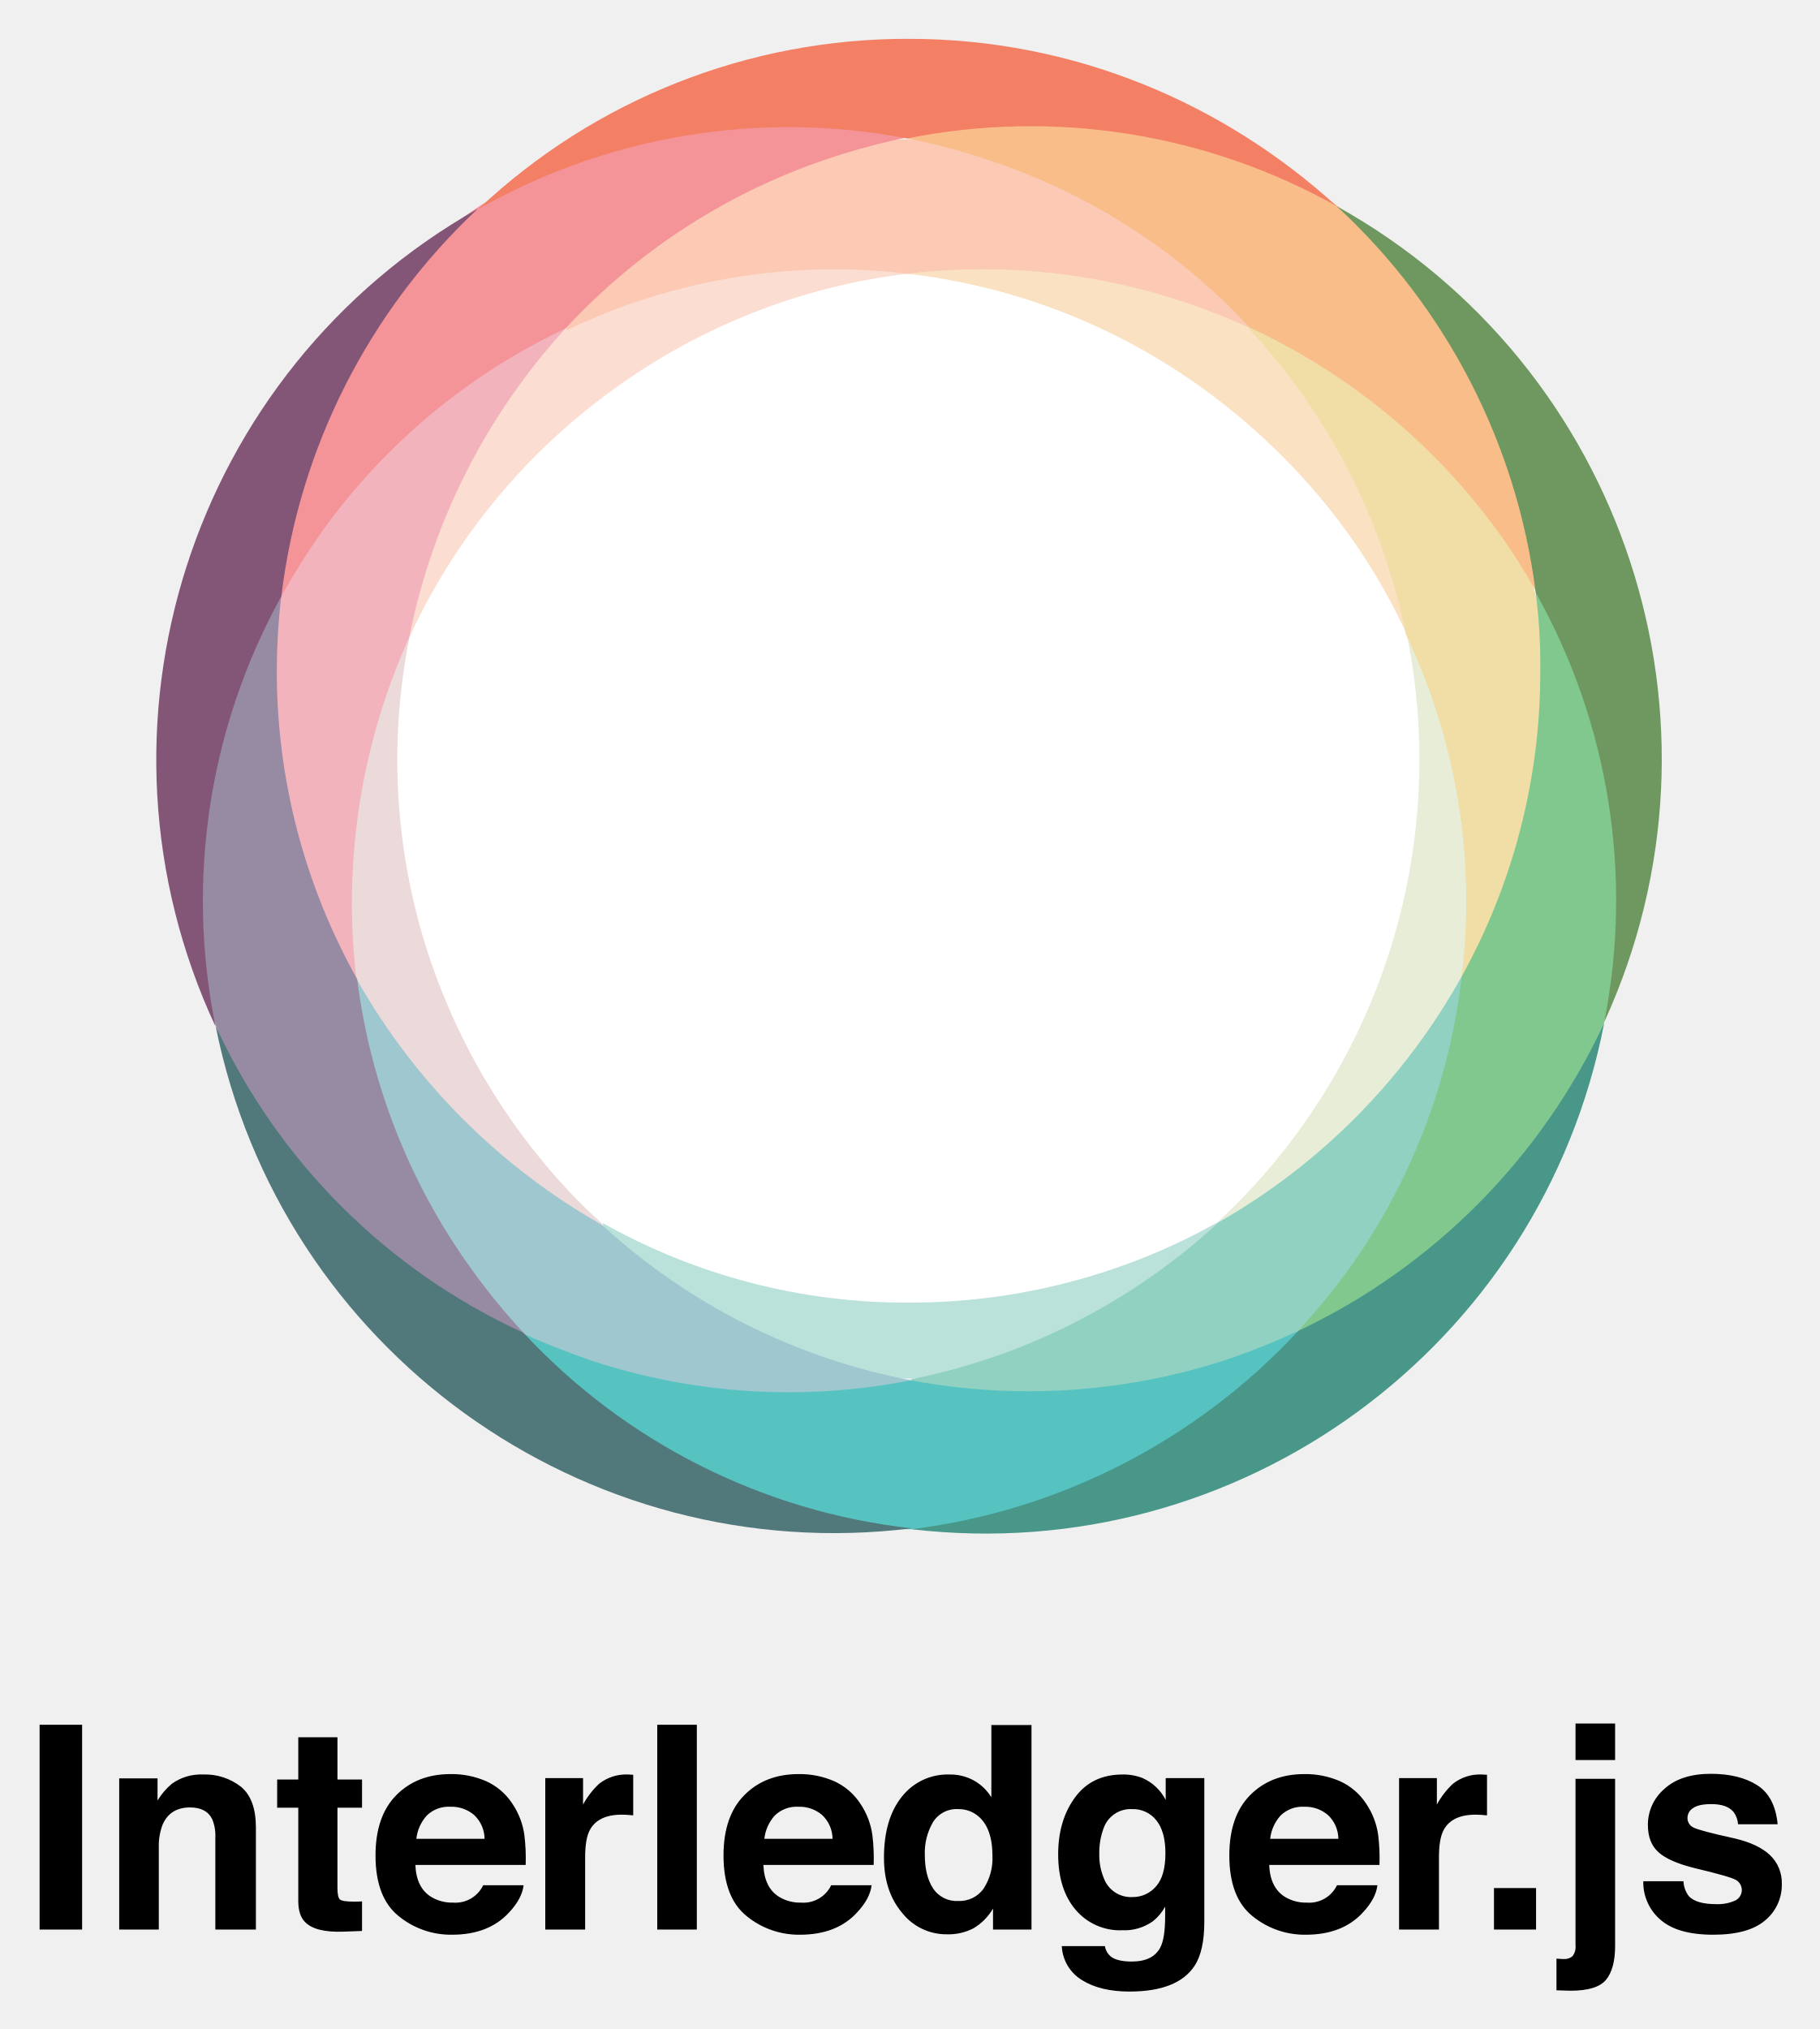
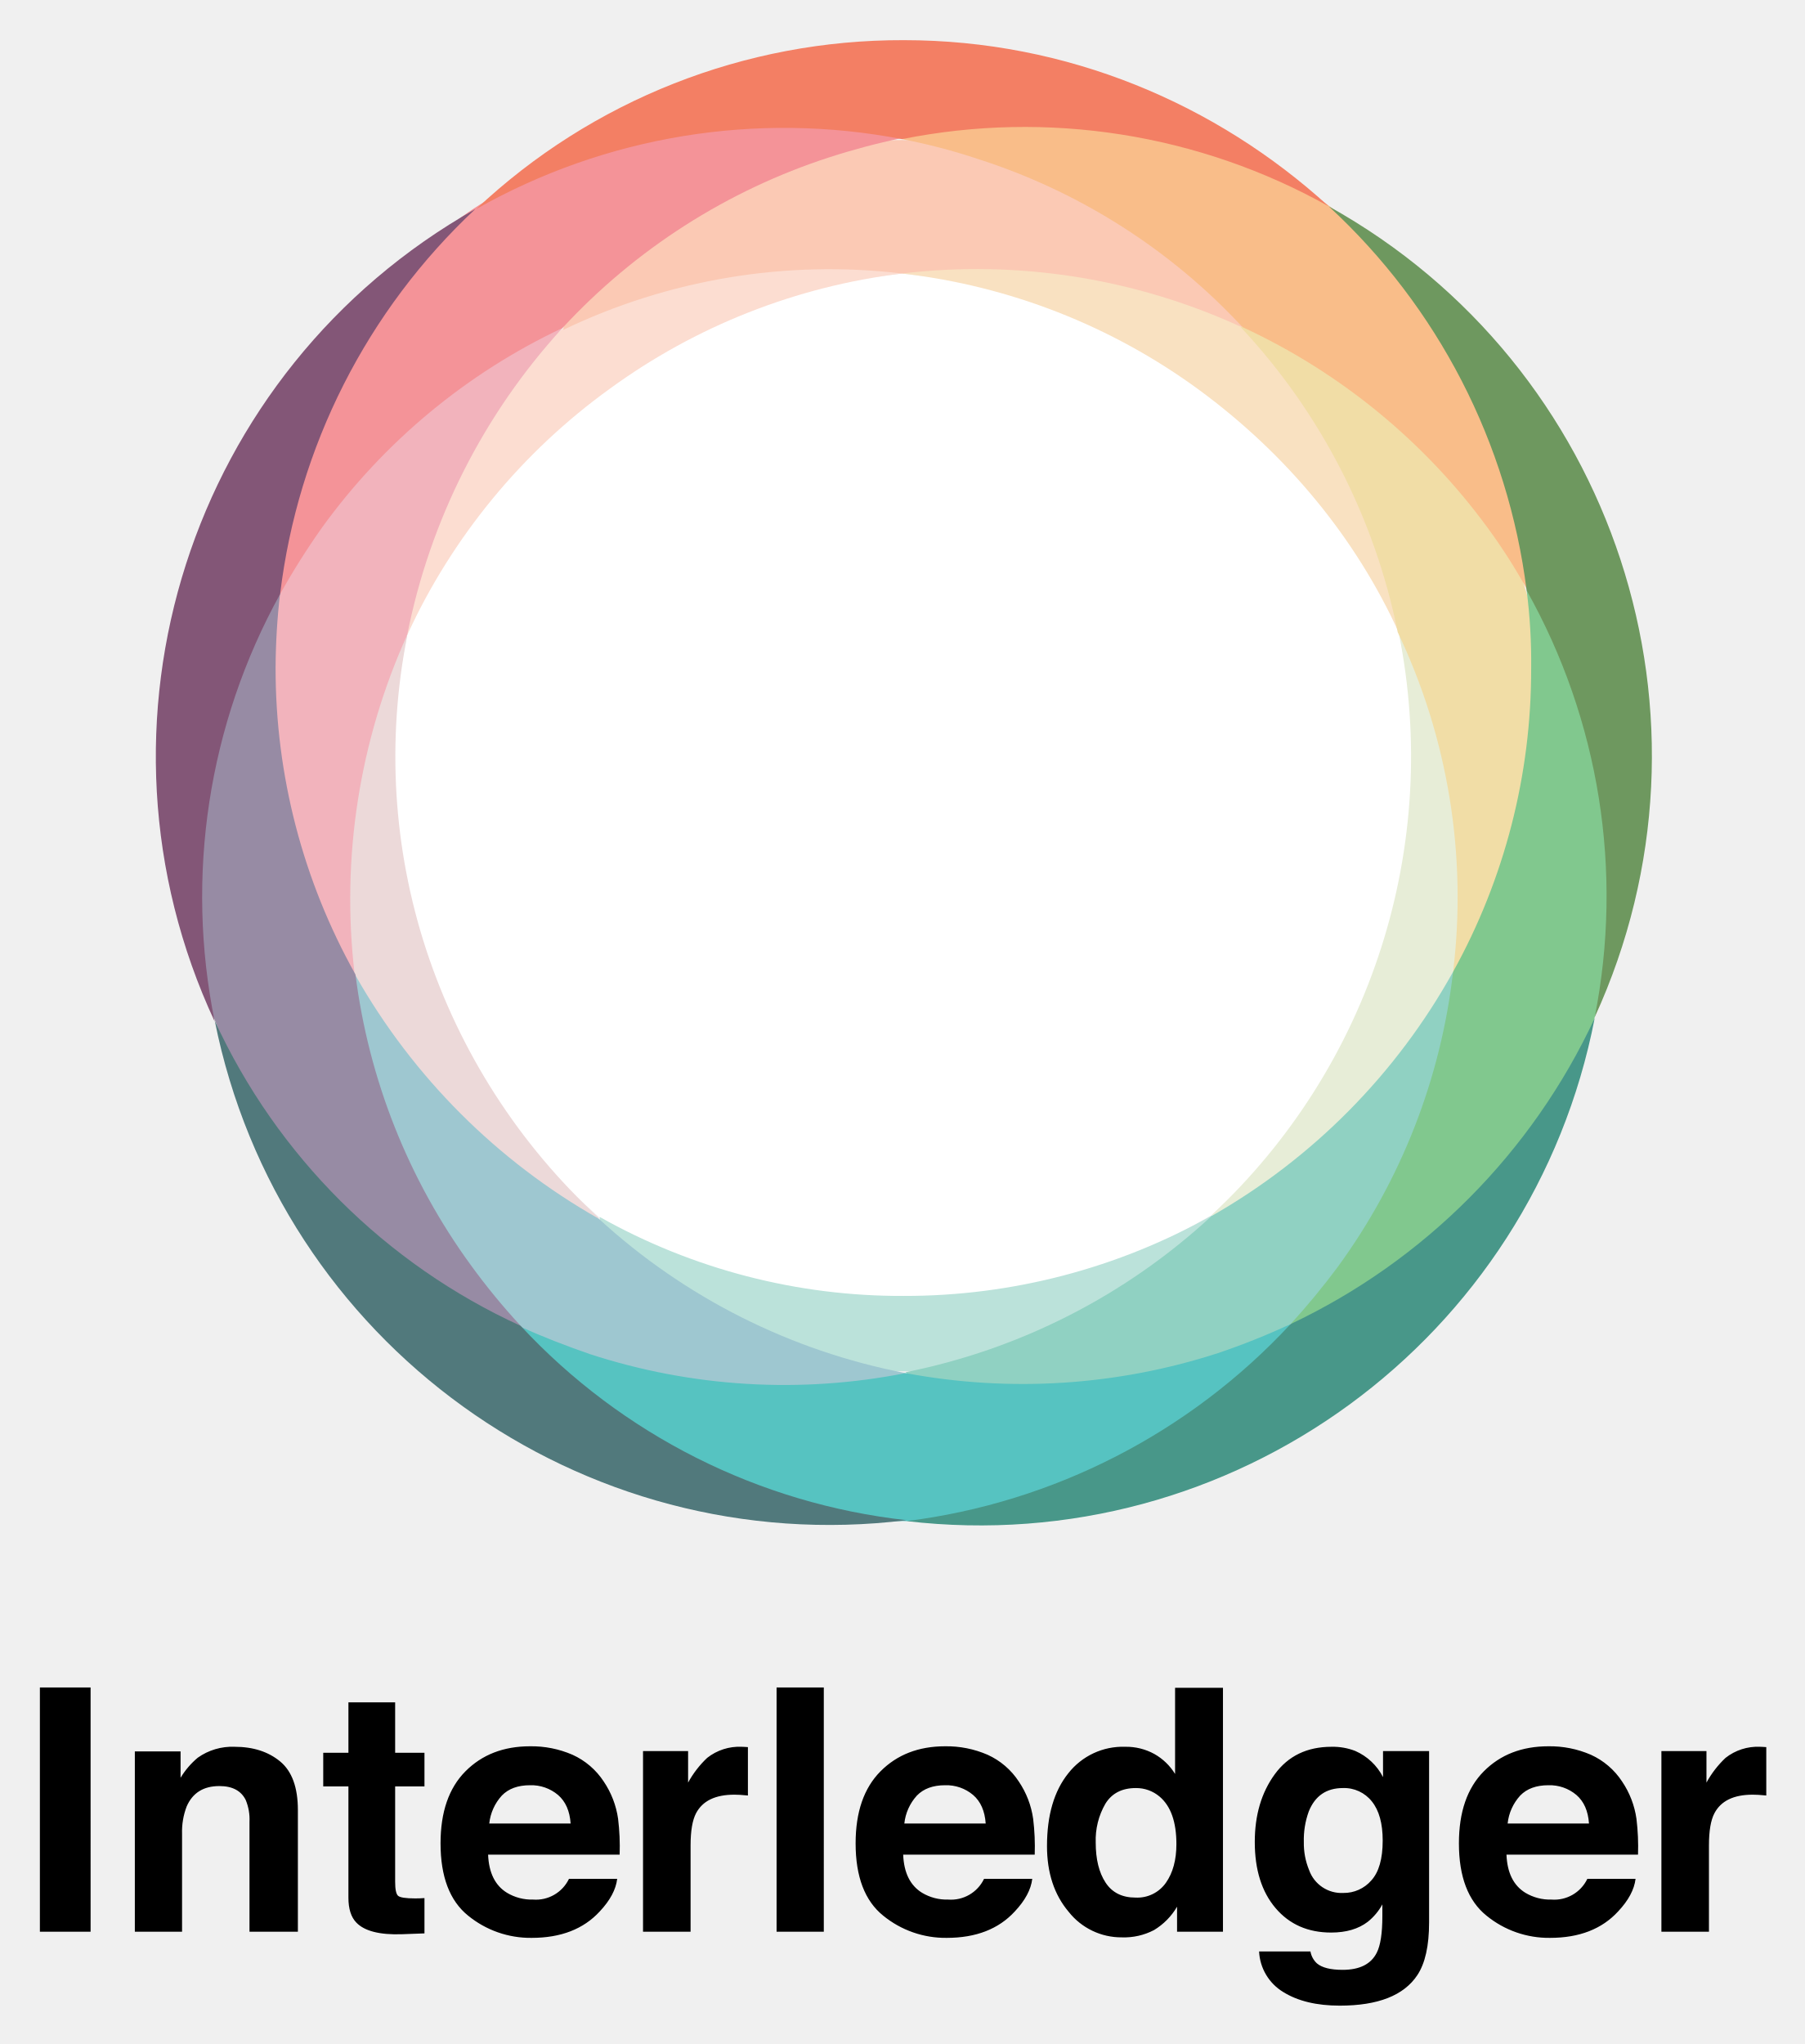
- <svg xmlns="http://www.w3.org/2000/svg" role="img" viewBox="-2.85 -4.85 506.20 564.20">
+ <svg xmlns="http://www.w3.org/2000/svg" role="img" viewBox="-3.00 -8.00 505.00 572.00">
  <defs>
    <clipPath id="a">
-       <path fill="none" d="M-.574-15.903H500v495.492H-.574z" />
+       <path fill="none" d="M-.574-18.615H500v495.492H-.574z" />
    </clipPath>
  </defs>
  <g clip-path="url(#a)">
-     <path fill="#fff" d="M388.45 263.35c9.657-29.729 5.845-63.27 0-91.983-12.196-26.172-27.442-53.869-52.343-71.91-25.41-18.549-57.68-24.901-86.648-28.204-28.713 3.557-59.713 8.385-84.869 26.426-25.41 18.549-41.418 48.278-53.615 74.705-5.59 28.459-9.655 61.491 0 90.967 9.656 29.73 32.017 52.344 53.615 71.91 25.156 13.975 53.87 27.696 84.87 27.696 31.253 0 61.237-13.72 86.647-28.205 21.09-19.565 42.942-41.926 52.344-71.401z" />
-     <path fill="#bbe2da" d="M249.967 357.367a171.962 171.962 0 0 1-85.123-22.106c1.017 19.82 39.386 43.196 85.886 43.196s82.836-28.713 85.63-43.705a175.178 175.178 0 0 1-86.393 22.615z" />
-     <path fill="#ecd9d9" d="M164.59 335.515a177.22 177.22 0 0 1-48.278-74.96 173.42 173.42 0 0 1-5.337-87.917c-17.024 4.065-25.918 61.492-14.483 95.033s51.328 74.959 68.098 67.844z" />
-     <path fill="#fcddd1" d="M167.64 103.523a174.497 174.497 0 0 1 81.82-32.27c-13.976-12.197-70.386-3.304-95.034 15.5s-53.36 68.098-43.45 85.63a175.305 175.305 0 0 1 56.663-68.86z" />
-     <path fill="#f9e1c1" d="M249.46 71.252a174.138 174.138 0 0 1 83.09 32.525c24.9 18.295 43.958 41.672 55.9 67.844 10.419-17.787-12.958-65.049-43.958-85.377s-87.156-25.918-95.033-14.992z" />
-     <path fill="#e7edd7" d="M388.45 171.621a175.444 175.444 0 0 1-52.343 163.131c24.139 2.287 57.426-29.729 67.59-68.352s-.254-92.746-15.246-94.779z" />
-     <path fill="#9ec7d0" d="M96.492 267.67c-10.164 12.96 2.795 67.337 46.246 98.337s98.336 24.139 107.737 12.959a176.027 176.027 0 0 1-85.885-43.197 180.655 180.655 0 0 1-68.098-68.099z" />
-     <path fill="#90d1c2" d="M403.697 266.654a178.232 178.232 0 0 1-67.59 68.353 177.108 177.108 0 0 1-85.632 43.704c11.435 13.976 73.943 6.861 107.738-13.467 33.795-20.582 52.09-81.057 45.484-98.59z" />
-     <path fill="#f2b3bc" d="M110.975 172.384a178.628 178.628 0 0 1 43.451-85.886c-22.869-8.385-65.811 29.73-79.278 74.197s-2.541 95.795 21.09 106.467a179.263 179.263 0 0 1 14.737-94.778z" />
-     <path fill="#fbc9b4" d="M249.46 71.252a177.11 177.11 0 0 1 95.032 14.992c9.656-18.295-52.09-52.344-95.033-52.344s-94.016 29.73-94.779 53.107a171.982 171.982 0 0 1 94.78-15.755z" />
-     <path fill="#f1dda6" d="M403.697 266.654c20.582-4.065 35.828-54.885 20.328-106.721s-63.017-79.025-79.787-73.689a175.662 175.662 0 0 1 43.959 85.377 172.342 172.342 0 0 1 15.5 95.033z" />
-     <path fill="#978ba4" d="M142.738 365.752a184.663 184.663 0 0 1-13.976-17.024 175.382 175.382 0 0 1-32.27-81.312 175.046 175.046 0 0 1-22.36-85.885 187.23 187.23 0 0 1 1.27-20.836c-16.517 4.574-36.336 70.64-18.295 119.426s70.13 88.427 85.63 85.631z" />
-     <path fill="#56c3c1" d="M358.213 365.244a199.34 199.34 0 0 1-20.328 8.131 177.34 177.34 0 0 1-87.41 5.59 175.383 175.383 0 0 1-88.426-5.336c-6.606-2.286-13.213-4.827-19.311-7.623 7.623 23.886 47.008 54.377 107.992 54.377s96.303-30.237 107.483-55.139z" />
-     <path fill="#81c88e" d="M424.279 159.933a155.337 155.337 0 0 1 1.27 21.852 174.25 174.25 0 0 1-21.852 84.87 173.536 173.536 0 0 1-32.27 82.581 200.878 200.878 0 0 1-13.214 16.008c28.205 1.779 69.877-29.221 85.123-85.885s-3.811-112.566-19.057-119.426z" />
-     <path fill="#f49398" d="M75.402 160.95A205.455 205.455 0 0 1 87.09 142.4a175.148 175.148 0 0 1 67.336-55.902 175.386 175.386 0 0 1 74.705-47.77 195.331 195.331 0 0 1 20.074-5.336c-23.885-11.943-82.074-4.828-119.426 19.565S68.54 138.08 75.402 160.95z" />
-     <path fill="#f9bd89" d="M249.46 33.646a165.214 165.214 0 0 1 21.343 5.59 172.883 172.883 0 0 1 73.943 47.008 177.234 177.234 0 0 1 68.607 56.156 157.518 157.518 0 0 1 11.18 17.533c10.672-20.582-21.853-82.074-55.394-107.484s-94.778-29.983-119.68-18.803z" />
-     <path fill="#835677" d="M75.402 160.95a176.44 176.44 0 0 1 54.63-107.738A175.846 175.846 0 0 0 57.108 280.63a175.22 175.22 0 0 1 18.295-119.68z" />
-     <path fill="#51797c" d="M142.738 365.752a173.905 173.905 0 0 1-85.631-85.377A175.554 175.554 0 0 0 250.73 420.13a173.609 173.609 0 0 1-107.992-54.377z" />
-     <path fill="#489789" d="M358.213 365.244a176.64 176.64 0 0 1-107.483 55.14 175.369 175.369 0 0 0 192.606-140.77 177.487 177.487 0 0 1-85.123 85.63z" />
-     <path fill="#6e985f" d="M424.279 159.933a174.69 174.69 0 0 1 19.057 119.426 175.812 175.812 0 0 0-74.45-226.91 176.026 176.026 0 0 1 55.393 107.484z" />
-     <path fill="#f37f64" d="M249.46 33.646a174.265 174.265 0 0 1 119.425 18.803c-31.508-28.713-73.18-46.5-118.918-46.5a173.763 173.763 0 0 0-119.68 47.263 174.784 174.784 0 0 1 119.172-19.566z" />
+     <path fill="#fff" d="M388.45 260.64c9.657-29.73 5.845-63.271 0-91.984-12.196-26.172-27.442-53.87-52.343-71.91-25.41-18.55-57.68-24.902-86.648-28.205-28.713 3.557-59.713 8.385-84.869 26.426-25.41 18.55-41.418 48.279-53.615 74.705-5.59 28.46-9.655 61.492 0 90.967 9.656 29.73 32.017 52.345 53.615 71.91 25.156 13.976 53.87 27.697 84.87 27.697 31.253 0 61.237-13.721 86.647-28.205 21.09-19.566 42.942-41.926 52.344-71.402z" />
+     <path fill="#bbe2da" d="M249.967 354.656a171.962 171.962 0 0 1-85.123-22.107c1.017 19.82 39.386 43.197 85.886 43.197s82.836-28.713 85.63-43.705a175.178 175.178 0 0 1-86.393 22.615z" />
+     <path fill="#ecd9d9" d="M164.59 332.803a177.22 177.22 0 0 1-48.278-74.959 173.42 173.42 0 0 1-5.337-87.918c-17.024 4.066-25.918 61.492-14.483 95.033s51.328 74.959 68.098 67.844z" />
+     <path fill="#fcddd1" d="M167.64 100.811a174.497 174.497 0 0 1 81.82-32.27c-13.976-12.197-70.386-3.303-95.034 15.5s-53.36 68.098-43.45 85.631a175.305 175.305 0 0 1 56.663-68.86z" />
+     <path fill="#f9e1c1" d="M249.46 68.541a174.138 174.138 0 0 1 83.09 32.525c24.9 18.295 43.958 41.672 55.9 67.844 10.419-17.787-12.958-65.05-43.958-85.377s-87.156-25.918-95.033-14.992z" />
+     <path fill="#e7edd7" d="M388.45 168.91a175.444 175.444 0 0 1-52.343 163.13c24.139 2.288 57.426-29.729 67.59-68.352s-.254-92.745-15.246-94.778z" />
+     <path fill="#9ec7d0" d="M96.492 264.959c-10.164 12.959 2.795 67.336 46.246 98.336s98.336 24.14 107.737 12.959a176.027 176.027 0 0 1-85.885-43.197 180.655 180.655 0 0 1-68.098-68.098z" />
+     <path fill="#90d1c2" d="M403.697 263.943a178.232 178.232 0 0 1-67.59 68.352A177.108 177.108 0 0 1 250.475 376c11.435 13.975 73.943 6.86 107.738-13.467 33.795-20.582 52.09-81.058 45.484-98.59z" />
+     <path fill="#f2b3bc" d="M110.975 169.672a178.628 178.628 0 0 1 43.451-85.885c-22.869-8.385-65.811 29.73-79.278 74.197s-2.541 95.795 21.09 106.467a179.263 179.263 0 0 1 14.737-94.779z" />
+     <path fill="#fbc9b4" d="M249.46 68.541a177.11 177.11 0 0 1 95.032 14.992c9.656-18.295-52.09-52.344-95.033-52.344s-94.016 29.729-94.779 53.106a171.982 171.982 0 0 1 94.78-15.754z" />
+     <path fill="#f1dda6" d="M403.697 263.943c20.582-4.066 35.828-54.886 20.328-106.722s-63.017-79.024-79.787-73.688a175.662 175.662 0 0 1 43.959 85.377 172.342 172.342 0 0 1 15.5 95.033z" />
+     <path fill="#978ba4" d="M142.738 363.04a184.663 184.663 0 0 1-13.976-17.024 175.382 175.382 0 0 1-32.27-81.311 175.046 175.046 0 0 1-22.36-85.885 187.23 187.23 0 0 1 1.27-20.836c-16.517 4.573-36.336 70.639-18.295 119.426s70.13 88.426 85.63 85.63z" />
+     <path fill="#56c3c1" d="M358.213 362.533a199.34 199.34 0 0 1-20.328 8.13 177.34 177.34 0 0 1-87.41 5.591 175.383 175.383 0 0 1-88.426-5.336c-6.606-2.287-13.213-4.828-19.311-7.623 7.623 23.885 47.008 54.377 107.992 54.377s96.303-30.238 107.483-55.14z" />
+     <path fill="#81c88e" d="M424.279 157.221a155.337 155.337 0 0 1 1.27 21.853 174.25 174.25 0 0 1-21.852 84.869 173.536 173.536 0 0 1-32.27 82.582 200.878 200.878 0 0 1-13.214 16.008c28.205 1.778 69.877-29.222 85.123-85.885s-3.811-112.566-19.057-119.427z" />
+     <path fill="#f49398" d="M75.402 158.238a205.455 205.455 0 0 1 11.688-18.55 175.148 175.148 0 0 1 67.336-55.901 175.386 175.386 0 0 1 74.705-47.77 195.331 195.331 0 0 1 20.074-5.337c-23.885-11.942-82.074-4.828-119.426 19.566S68.54 135.369 75.402 158.238z" />
+     <path fill="#f9bd89" d="M249.46 30.934a165.214 165.214 0 0 1 21.343 5.59 172.883 172.883 0 0 1 73.943 47.009 177.234 177.234 0 0 1 68.607 56.156 157.518 157.518 0 0 1 11.18 17.532c10.672-20.582-21.853-82.073-55.394-107.483s-94.778-29.984-119.68-18.804z" />
+     <path fill="#835677" d="M75.402 158.238A176.44 176.44 0 0 1 130.032 50.5a175.846 175.846 0 0 0-72.925 227.418 175.22 175.22 0 0 1 18.295-119.68z" />
+     <path fill="#51797c" d="M142.738 363.04a173.905 173.905 0 0 1-85.631-85.376A175.554 175.554 0 0 0 250.73 417.418a173.609 173.609 0 0 1-107.992-54.377z" />
+     <path fill="#489789" d="M358.213 362.533a176.64 176.64 0 0 1-107.483 55.14 175.369 175.369 0 0 0 192.606-140.771 177.487 177.487 0 0 1-85.123 85.63z" />
+     <path fill="#6e985f" d="M424.279 157.221a174.69 174.69 0 0 1 19.057 119.426 175.812 175.812 0 0 0-74.45-226.91 176.026 176.026 0 0 1 55.393 107.484z" />
+     <path fill="#f37f64" d="M249.46 30.934a174.265 174.265 0 0 1 119.425 18.804c-31.508-28.713-73.18-46.5-118.918-46.5A173.763 173.763 0 0 0 130.287 50.5a174.784 174.784 0 0 1 119.172-19.566z" />
  </g>
-   <path d="M19.988 531.703H8.165V474.75h11.823zm44.201-39.701q4.136 3.42 4.136 11.34v28.361H57.043v-25.617a11.766 11.766 0 0 0-.882-5.1q-1.612-3.245-6.137-3.246-5.562 0-7.633 4.752a16.427 16.427 0 0 0-1.074 6.414v22.797H30.305v-42.038H40.97v6.143a18.669 18.669 0 0 1 4.002-4.675 13.863 13.863 0 0 1 8.58-2.55 16.145 16.145 0 0 1 10.638 3.419zm10.048 5.815v-7.843h5.873v-11.746h10.896v11.746h6.839v7.843h-6.84v22.256q0 2.589.658 3.226.656.638 4.018.638.502 0 1.063-.019.56-.019 1.1-.059v8.23l-5.216.193q-7.804.271-10.664-2.704-1.854-1.892-1.854-5.835v-25.926zm58.123-7.377a17.132 17.132 0 0 1 7.278 6.23 20.69 20.69 0 0 1 3.355 8.708 53.778 53.778 0 0 1 .363 8.358h-30.674q.256 6.337 4.404 8.887a11.181 11.181 0 0 0 6.072 1.584 8.552 8.552 0 0 0 8.38-4.83h11.243q-.444 3.748-4.082 7.612-5.66 6.144-15.845 6.144a22.96 22.96 0 0 1-14.834-5.182q-6.427-5.182-6.427-16.861 0-10.944 5.802-16.783 5.801-5.84 15.06-5.84a23.98 23.98 0 0 1 9.905 1.973zm-16.474 9.513a11.44 11.44 0 0 0-2.933 6.52h18.97a9.188 9.188 0 0 0-2.932-6.656 9.651 9.651 0 0 0-6.532-2.27 8.735 8.735 0 0 0-6.573 2.406zm56.434-11.351q.212.02.947.058v11.282q-1.043-.115-1.855-.154-.811-.038-1.314-.039-6.646 0-8.925 4.328-1.275 2.433-1.275 7.495v20.131h-11.09v-42.116h10.51v7.342a23.282 23.282 0 0 1 4.444-5.757 12.097 12.097 0 0 1 8.036-2.589c.206 0 .38.006.522.019zm18.643 43.101h-11.012V474.75h11.012zm38.186-41.263a17.132 17.132 0 0 1 7.278 6.23 20.69 20.69 0 0 1 3.355 8.708 53.778 53.778 0 0 1 .363 8.358h-30.674q.257 6.337 4.404 8.887a11.181 11.181 0 0 0 6.072 1.584 8.552 8.552 0 0 0 8.38-4.83h11.243q-.444 3.748-4.082 7.612-5.66 6.144-15.845 6.144a22.96 22.96 0 0 1-14.834-5.182q-6.427-5.182-6.427-16.861 0-10.944 5.802-16.783 5.801-5.84 15.06-5.84a23.98 23.98 0 0 1 9.905 1.973zm-16.474 9.513a11.44 11.44 0 0 0-2.933 6.52h18.97a9.188 9.188 0 0 0-2.932-6.656 9.651 9.651 0 0 0-6.531-2.27 8.735 8.735 0 0 0-6.574 2.406zm55.372-9.689a13.387 13.387 0 0 1 4.83 4.655v-20.092h11.166v56.876H273.34v-5.834a15.518 15.518 0 0 1-5.371 5.447 15.07 15.07 0 0 1-7.496 1.7 15.645 15.645 0 0 1-12.421-5.97q-5.043-5.968-5.043-15.318 0-10.782 4.966-16.963a16.15 16.15 0 0 1 13.271-6.182 13.58 13.58 0 0 1 6.8 1.68zm2.705 30.003a15.362 15.362 0 0 0 2.434-9.003q0-7.727-3.903-11.051a8.406 8.406 0 0 0-5.564-2.009 7.735 7.735 0 0 0-7.09 3.65 16.911 16.911 0 0 0-2.26 9.062q0 5.834 2.299 9.331a7.776 7.776 0 0 0 6.975 3.496 8.134 8.134 0 0 0 7.109-3.476zm44.133-30.718a13.222 13.222 0 0 1 6.482 6.104v-6.066h10.741v39.952q0 8.152-2.743 12.287-4.714 7.11-18.082 7.11-8.077 0-13.176-3.168a11.69 11.69 0 0 1-5.641-9.467h11.977a4.962 4.962 0 0 0 1.507 2.782q1.777 1.507 5.99 1.507 5.95 0 7.96-3.98 1.312-2.55 1.313-8.578v-2.704a13.433 13.433 0 0 1-3.4 4.057 13.67 13.67 0 0 1-8.54 2.511 16.157 16.157 0 0 1-12.962-5.699q-4.85-5.7-4.85-15.436 0-9.388 4.67-15.783 4.668-6.394 13.235-6.395a14.486 14.486 0 0 1 5.519.966zm3.75 30.195q2.656-2.916 2.655-9.292 0-5.988-2.52-9.119a8.223 8.223 0 0 0-6.752-3.129 7.957 7.957 0 0 0-7.965 5.447 19.4 19.4 0 0 0-1.155 7.149 16.382 16.382 0 0 0 1.23 6.53 8.026 8.026 0 0 0 8.005 5.332 8.454 8.454 0 0 0 6.502-2.918zm51.196-29.304a17.136 17.136 0 0 1 7.278 6.23 20.71 20.71 0 0 1 3.356 8.708 53.85 53.85 0 0 1 .362 8.358h-30.674q.257 6.337 4.405 8.887a11.18 11.18 0 0 0 6.07 1.584 8.553 8.553 0 0 0 8.382-4.83h11.243q-.445 3.748-4.083 7.612-5.659 6.144-15.845 6.144a22.962 22.962 0 0 1-14.835-5.182q-6.426-5.182-6.426-16.861 0-10.944 5.802-16.783 5.801-5.84 15.06-5.84a23.979 23.979 0 0 1 9.905 1.973zm-16.474 9.513a11.44 11.44 0 0 0-2.933 6.52h18.972a9.19 9.19 0 0 0-2.934-6.656 9.65 9.65 0 0 0-6.531-2.27 8.734 8.734 0 0 0-6.574 2.406zm56.434-11.351q.212.02.947.058v11.282q-1.044-.115-1.855-.154-.81-.038-1.314-.039-6.646 0-8.924 4.328-1.276 2.433-1.276 7.495v20.131H386.28v-42.116h10.51v7.342a23.294 23.294 0 0 1 4.442-5.757 12.097 12.097 0 0 1 8.038-2.589c.206 0 .38.006.521.019zm2.879 31.548h11.708v11.553H412.67zm17.387 19.628q.927.078 1.313.097c.258.013.49.02.696.02a3.432 3.432 0 0 0 2.454-.792 4.26 4.26 0 0 0 .83-3.073v-46.25h11.012v46.444q0 6.375-2.511 9.427-2.513 3.053-9.853 3.053-.502 0-1.487-.039-.986-.038-2.454-.077zm16.305-55.214h-11.011v-10.162h11.011zm19.01 33.693a7.335 7.335 0 0 0 1.515 4.173q2.056 2.203 7.61 2.202a11.639 11.639 0 0 0 5.182-.966 3.235 3.235 0 0 0 .374-5.718q-1.549-.965-11.52-3.323-7.18-1.777-10.116-4.443-2.936-2.628-2.937-7.574a13.121 13.121 0 0 1 4.59-10.026q4.587-4.192 12.912-4.192 7.9 0 12.875 3.148 4.975 3.151 5.712 10.877h-11.011a6.51 6.51 0 0 0-1.202-3.361q-1.822-2.24-6.199-2.241-3.603 0-5.134 1.12a3.221 3.221 0 0 0-1.53 2.628 2.873 2.873 0 0 0 1.627 2.743q1.628.889 11.498 3.052 6.58 1.546 9.864 4.675a10.615 10.615 0 0 1 3.247 7.921 12.787 12.787 0 0 1-4.666 10.22q-4.666 3.96-14.421 3.96-9.951 0-14.694-4.192a13.626 13.626 0 0 1-4.742-10.683z" />
+   <path d="M22.356 532.581H8.165v-68.358h14.19zm53.052-47.651q4.964 4.105 4.965 13.612v34.04H66.83v-30.748a14.122 14.122 0 0 0-1.059-6.122q-1.935-3.894-7.366-3.895-6.675 0-9.16 5.704a19.717 19.717 0 0 0-1.29 7.698v27.362H34.739v-50.456h12.8v7.373a22.407 22.407 0 0 1 4.802-5.611 16.64 16.64 0 0 1 10.298-3.06q7.805 0 12.769 4.103zm12.06 6.98v-9.415h7.05v-14.098h13.077v14.098h8.208v9.415h-8.208v26.713q0 3.106.788 3.871.788.767 4.824.765.602 0 1.275-.022.672-.023 1.321-.07v9.879l-6.26.23q-9.368.326-12.8-3.245-2.226-2.272-2.226-7.004V491.91zm69.762-8.854a20.563 20.563 0 0 1 8.736 7.478 24.834 24.834 0 0 1 4.027 10.45 64.546 64.546 0 0 1 .435 10.033h-36.816q.308 7.606 5.286 10.666a13.42 13.42 0 0 0 7.287 1.901 10.264 10.264 0 0 0 10.06-5.796h13.494q-.534 4.497-4.9 9.136-6.793 7.373-19.018 7.373a27.557 27.557 0 0 1-17.805-6.219q-7.714-6.22-7.714-20.238 0-13.135 6.964-20.144 6.963-7.008 18.076-7.01a28.781 28.781 0 0 1 11.888 2.37zm-19.772 11.417a13.732 13.732 0 0 0-3.521 7.825h22.77q-.36-5.264-3.52-7.988a11.584 11.584 0 0 0-7.84-2.725q-5.089 0-7.89 2.888zm67.735-13.624q.254.024 1.136.07v13.541q-1.252-.138-2.226-.185-.974-.046-1.577-.047-7.977 0-10.713 5.195-1.53 2.92-1.53 8.996v24.162h-13.31v-50.55h12.614v8.812a27.944 27.944 0 0 1 5.334-6.91 14.519 14.519 0 0 1 9.646-3.107c.247 0 .455.007.626.023zm22.377 51.732h-13.218v-68.358h13.217zm45.832-49.525a20.563 20.563 0 0 1 8.735 7.478 24.834 24.834 0 0 1 4.027 10.45 64.546 64.546 0 0 1 .436 10.033h-36.816q.307 7.606 5.286 10.666a13.42 13.42 0 0 0 7.287 1.901 10.264 10.264 0 0 0 10.059-5.796h13.494q-.534 4.497-4.9 9.136-6.792 7.373-19.018 7.373a27.557 27.557 0 0 1-17.805-6.219q-7.714-6.22-7.714-20.238 0-13.135 6.964-20.144 6.963-7.008 18.077-7.01a28.781 28.781 0 0 1 11.888 2.37zm-19.773 11.417a13.732 13.732 0 0 0-3.52 7.825h22.77q-.361-5.264-3.521-7.988a11.584 11.584 0 0 0-7.84-2.725q-5.088 0-7.889 2.888zm66.461-11.63a16.068 16.068 0 0 1 5.797 5.588v-24.115h13.402v68.265h-12.847v-7.002a18.625 18.625 0 0 1-6.447 6.538 18.088 18.088 0 0 1-8.997 2.04 18.778 18.778 0 0 1-14.908-7.164q-6.053-7.165-6.052-18.387 0-12.94 5.96-20.36a19.383 19.383 0 0 1 15.929-7.42 16.3 16.3 0 0 1 8.162 2.017zm3.246 36.012q2.922-4.174 2.92-10.806 0-9.275-4.683-13.264a10.089 10.089 0 0 0-6.679-2.41q-5.798 0-8.51 4.38a20.298 20.298 0 0 0-2.712 10.877q0 7.002 2.76 11.2 2.756 4.196 8.37 4.195a9.762 9.762 0 0 0 8.534-4.172zm52.971-36.869a15.87 15.87 0 0 1 7.78 7.326v-7.28h12.892v47.952q0 9.784-3.292 14.748-5.658 8.532-21.703 8.533-9.695 0-15.814-3.803a14.031 14.031 0 0 1-6.772-11.362h14.376a5.956 5.956 0 0 0 1.809 3.34q2.132 1.808 7.188 1.808 7.142 0 9.554-4.777 1.576-3.06 1.577-10.296v-3.245a16.123 16.123 0 0 1-4.081 4.869q-3.942 3.015-10.25 3.014-9.738 0-15.558-6.84-5.821-6.841-5.82-18.528 0-11.268 5.604-18.944 5.604-7.674 15.886-7.675a17.387 17.387 0 0 1 6.624 1.16zm4.5 36.242q3.188-3.501 3.188-11.153 0-7.188-3.026-10.946a9.87 9.87 0 0 0-8.104-3.755q-6.929 0-9.56 6.538a23.285 23.285 0 0 0-1.385 8.58 19.663 19.663 0 0 0 1.477 7.838 9.633 9.633 0 0 0 9.607 6.4 10.147 10.147 0 0 0 7.804-3.502zm61.449-35.172a20.568 20.568 0 0 1 8.736 7.478 24.857 24.857 0 0 1 4.027 10.45 64.634 64.634 0 0 1 .435 10.033h-36.816q.307 7.606 5.286 10.666a13.419 13.419 0 0 0 7.287 1.901 10.266 10.266 0 0 0 10.06-5.796h13.494q-.535 4.497-4.9 9.136-6.793 7.373-19.018 7.373a27.56 27.56 0 0 1-17.806-6.219q-7.713-6.22-7.713-20.238 0-13.135 6.964-20.144 6.962-7.008 18.076-7.01a28.78 28.78 0 0 1 11.888 2.37zm-19.772 11.417a13.732 13.732 0 0 0-3.522 7.825h22.771q-.362-5.264-3.52-7.988a11.583 11.583 0 0 0-7.84-2.725q-5.09 0-7.89 2.888zm67.734-13.624q.255.024 1.137.07v13.541q-1.253-.138-2.227-.185-.972-.046-1.576-.047-7.977 0-10.712 5.195-1.532 2.92-1.531 8.996v24.162h-13.31v-50.55h12.613v8.812a27.958 27.958 0 0 1 5.334-6.91 14.52 14.52 0 0 1 9.646-3.107c.248 0 .456.007.626.023z" />
</svg>
